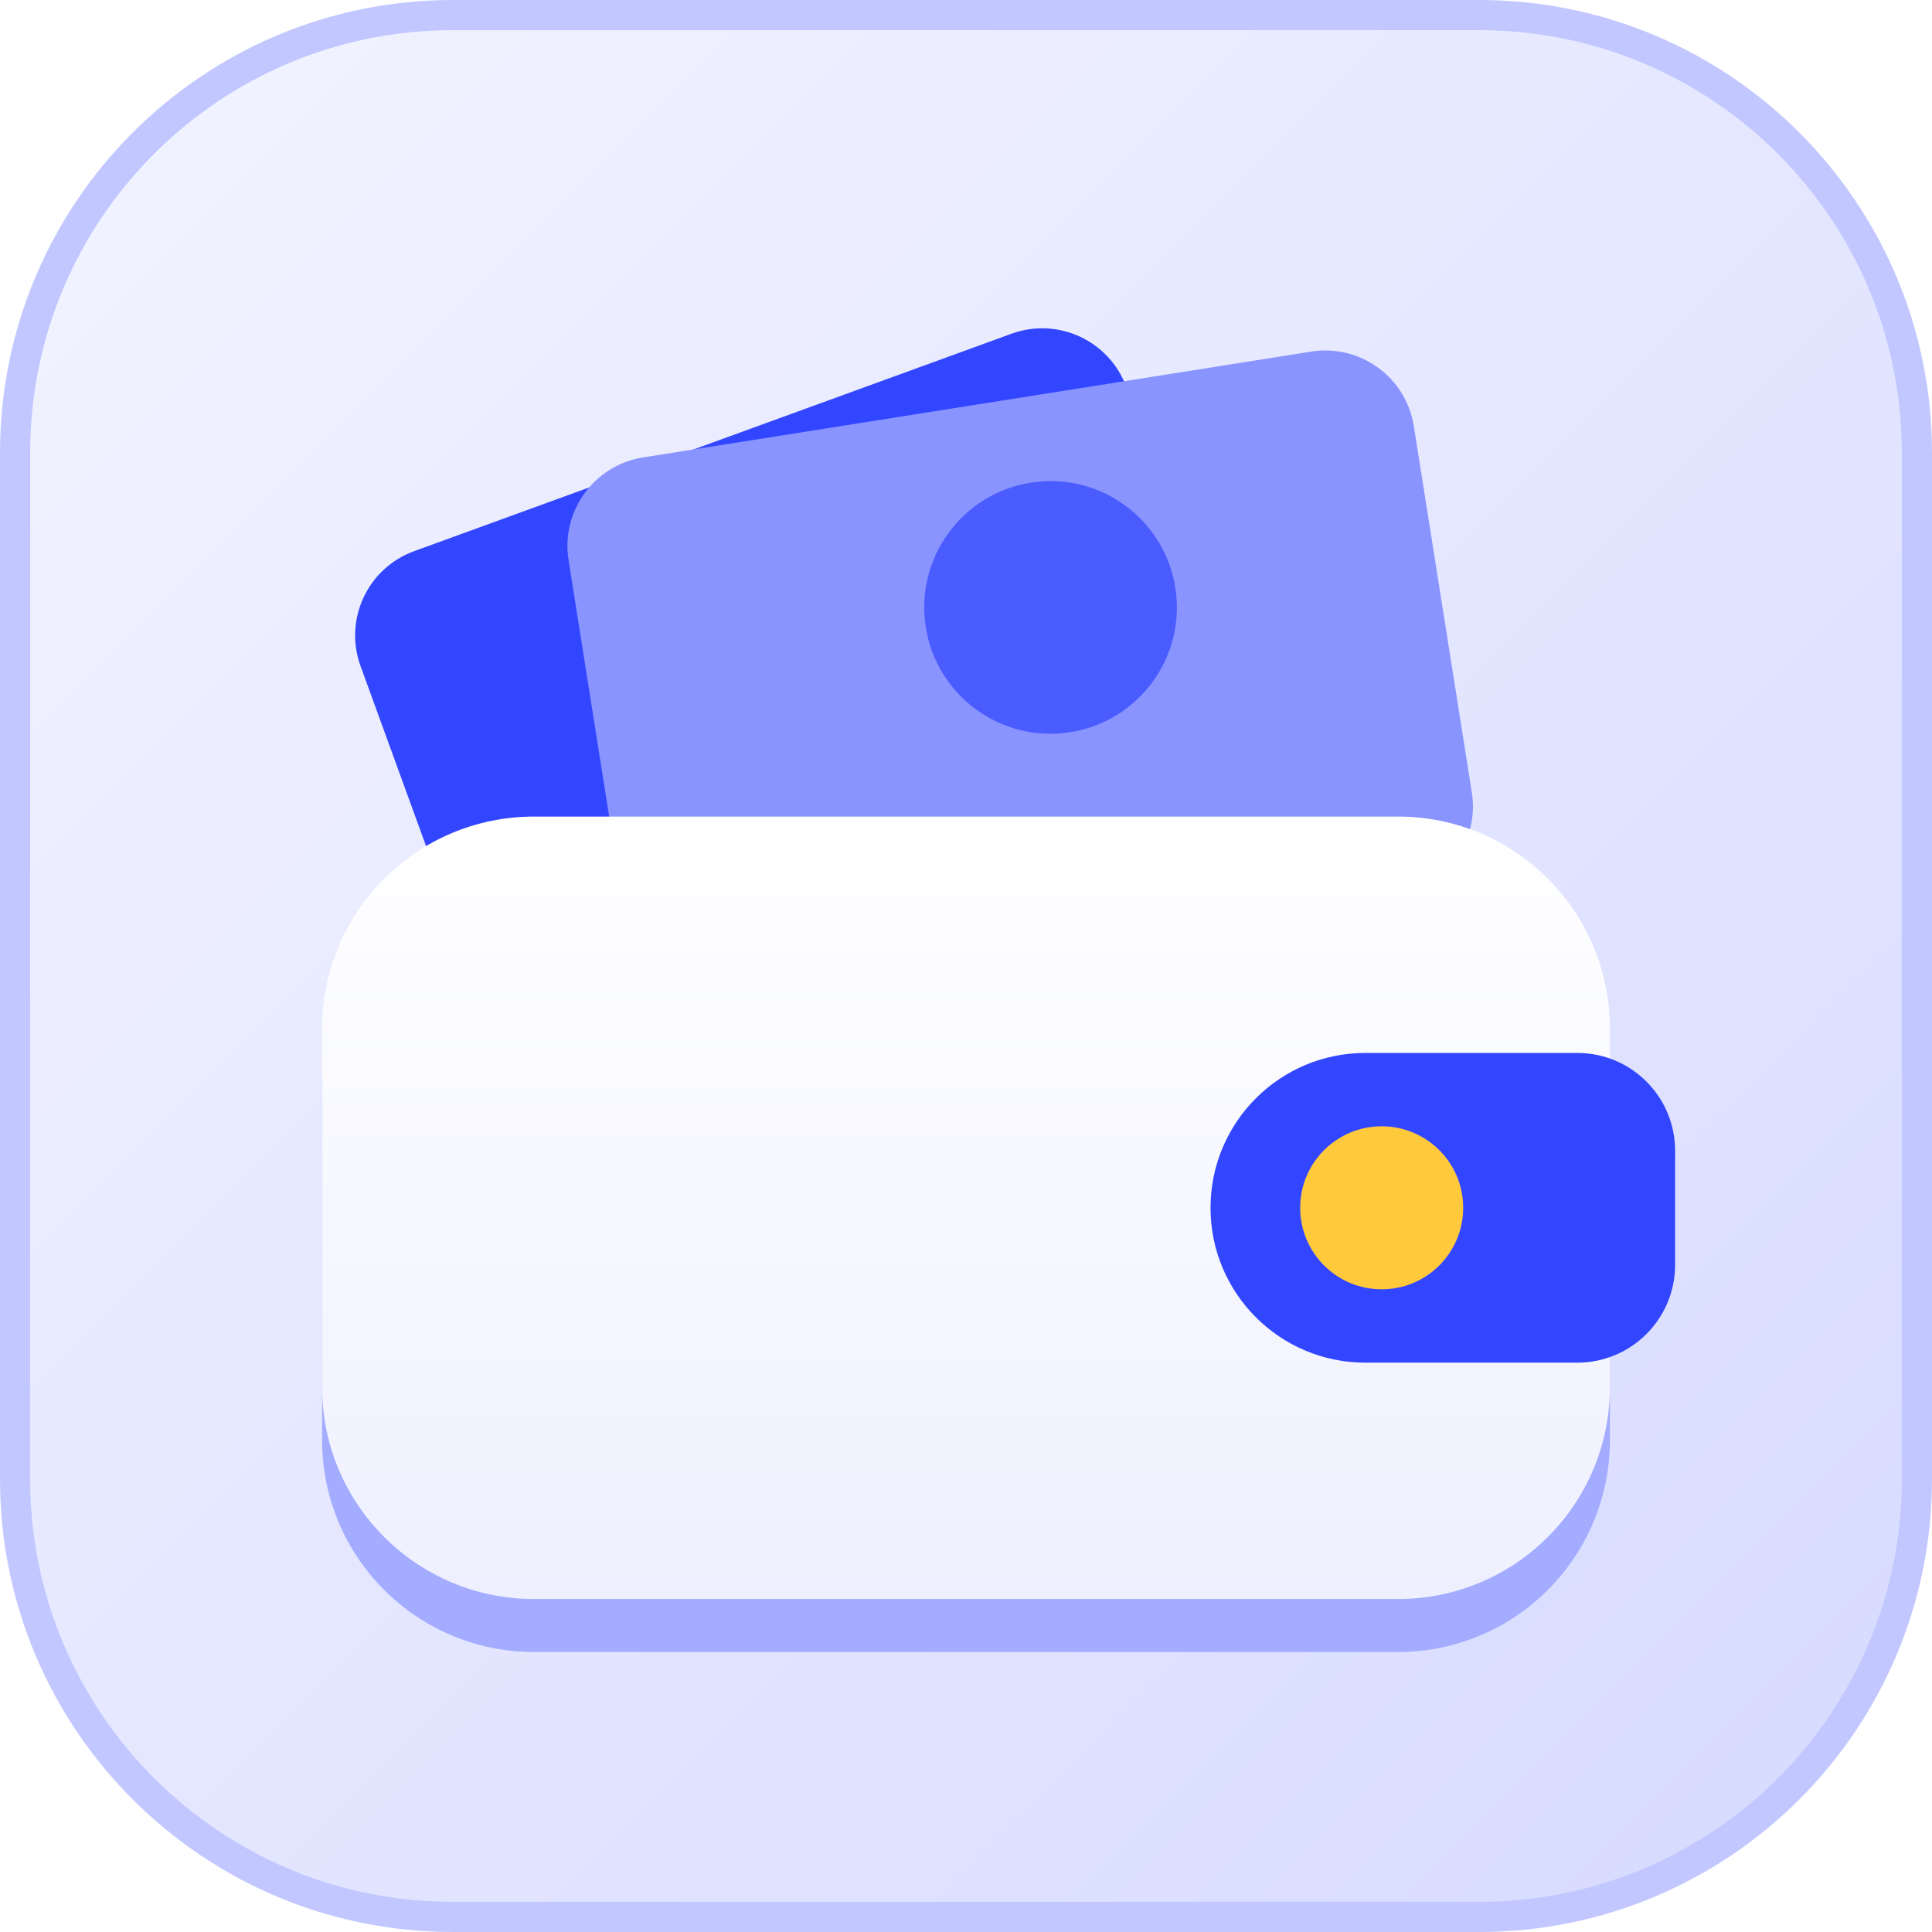
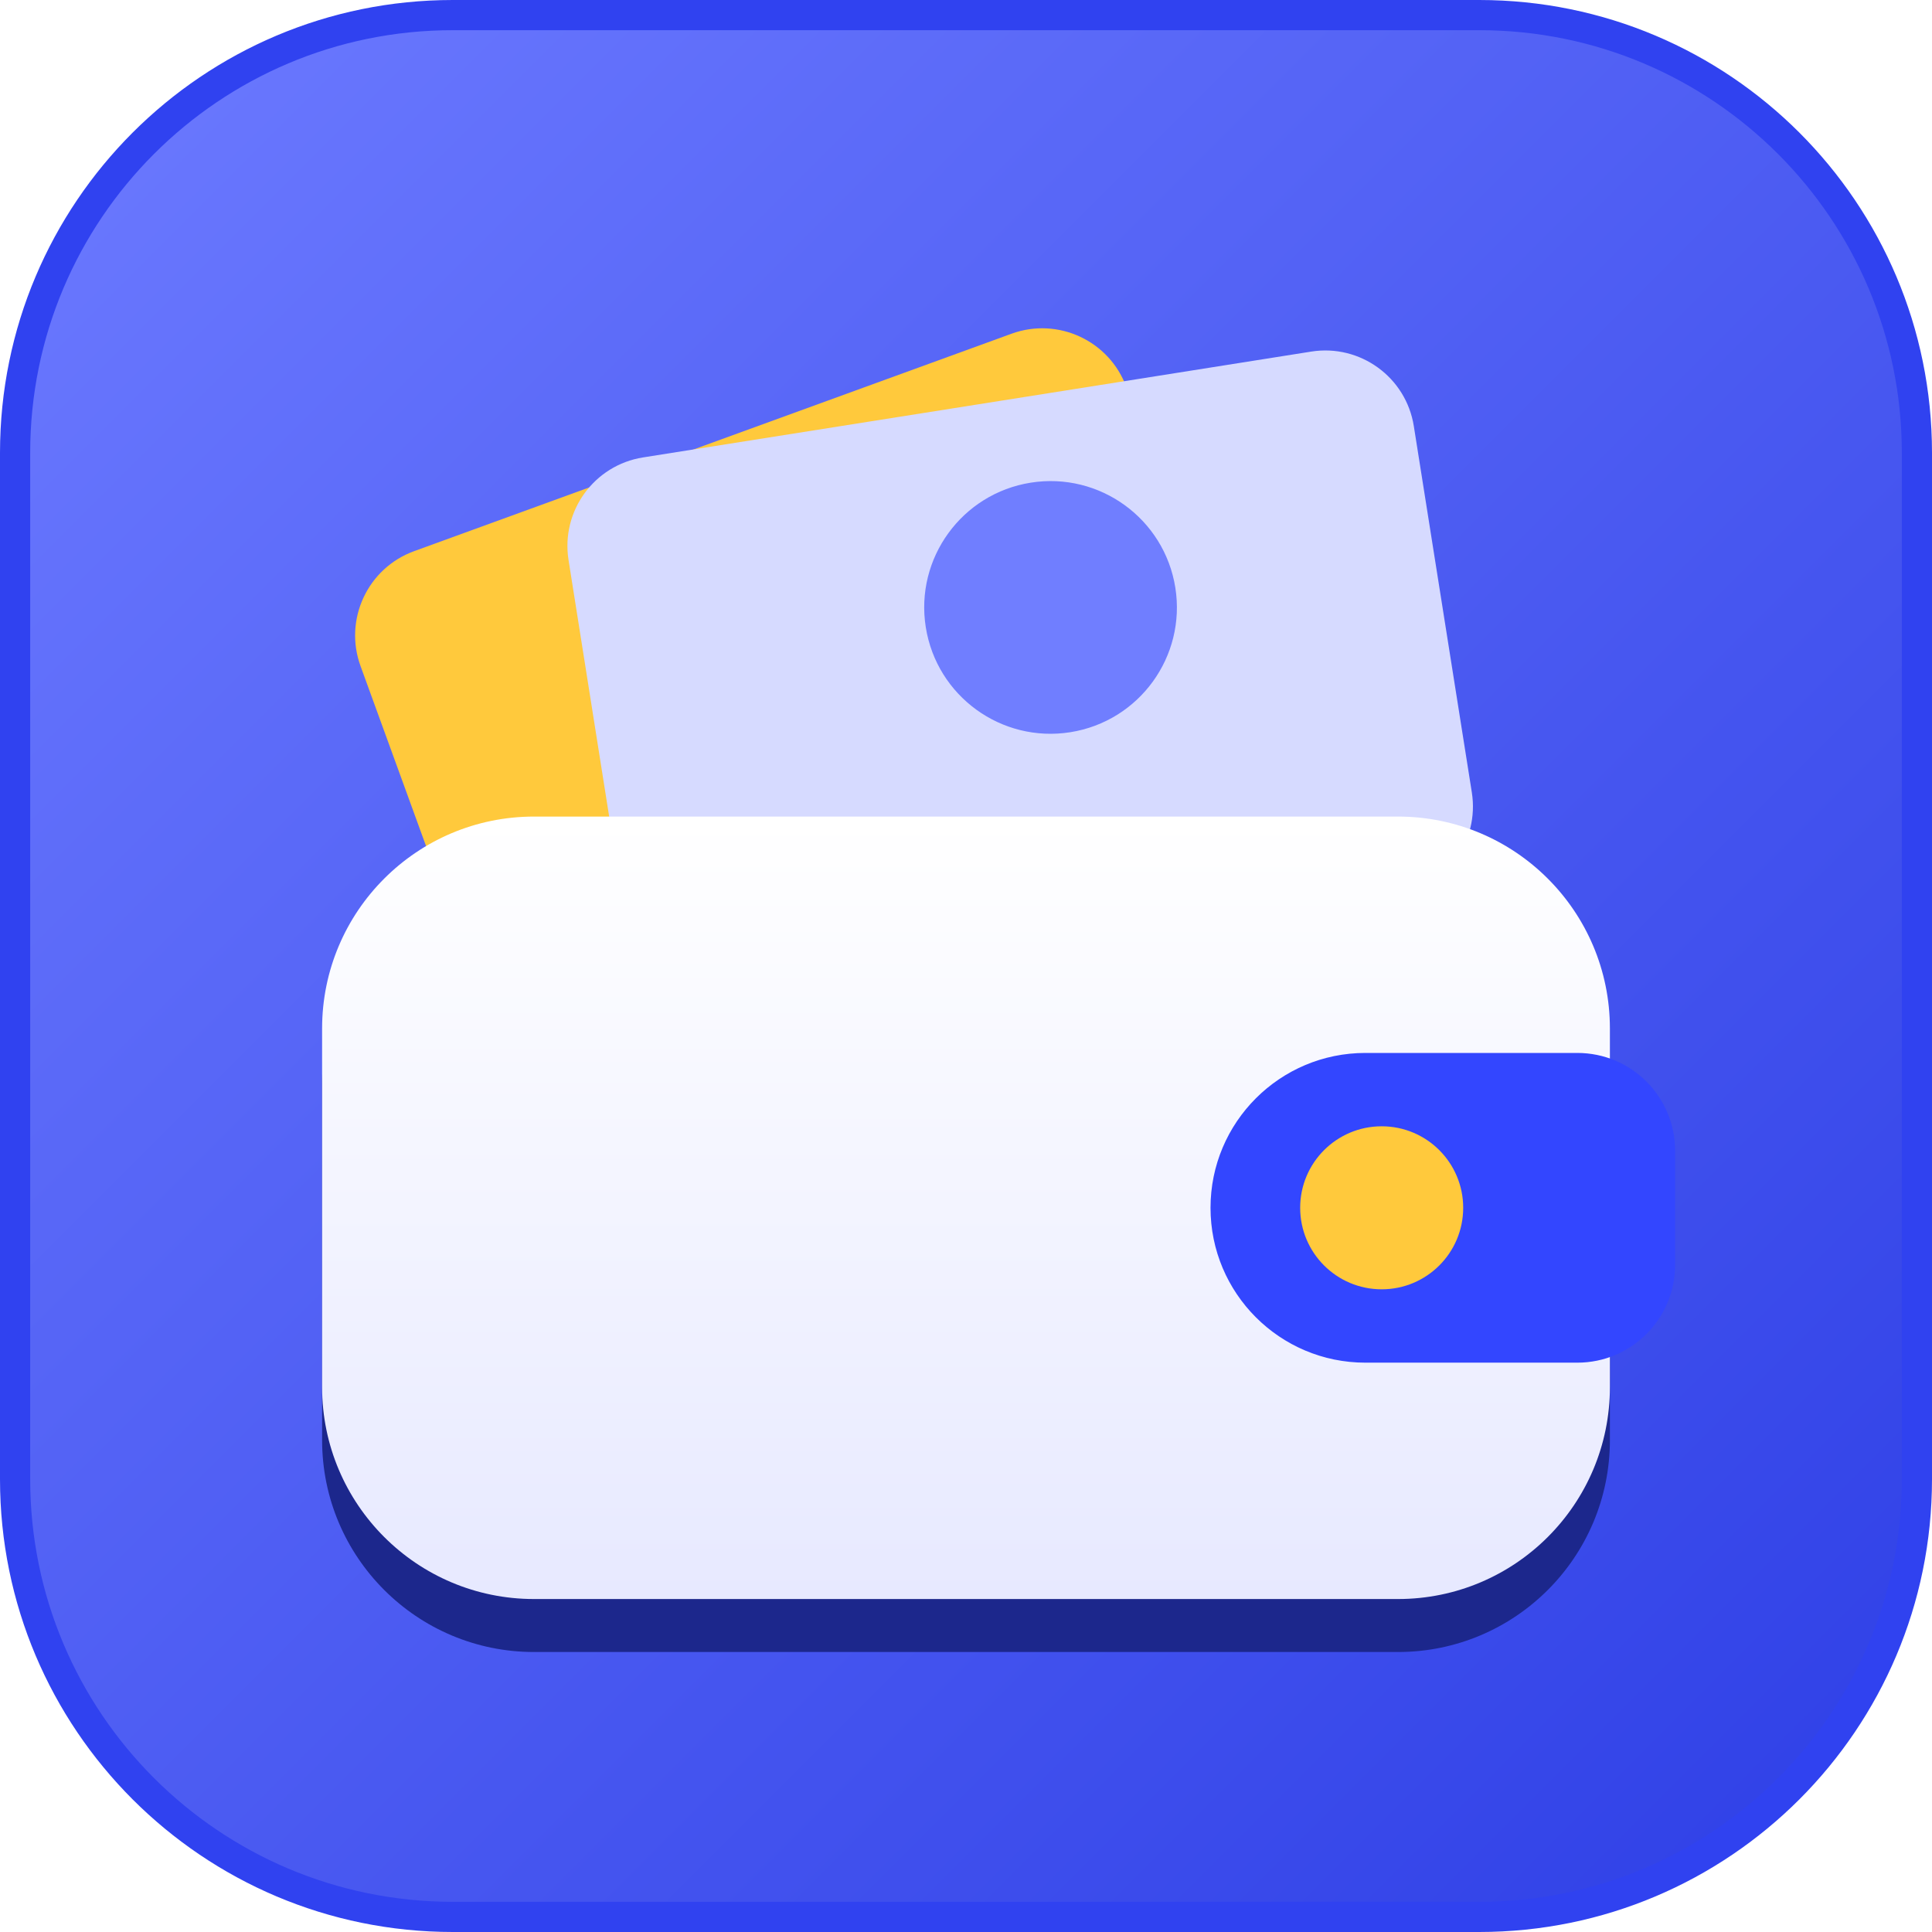
<svg xmlns="http://www.w3.org/2000/svg" viewBox="0 0 1024 1024">
  <defs>
    <linearGradient id="kt" x1="0" y1="0" x2="1" y2="1">
-       <stop offset="0" stop-color="#F3F4FF" />
-       <stop offset="1" stop-color="#D6DAFF" />
+       <stop offset="0" stop-color="#6C7AFF" />
+       <stop offset="1" stop-color="#2E3FE6" />
    </linearGradient>
    <linearGradient id="kw" x1="0" y1="0" x2="0" y2="1">
      <stop offset="0" stop-color="#FFFFFF" />
-       <stop offset="1" stop-color="#EFF0FF" />
+       <stop offset="1" stop-color="#E7E9FF" />
    </linearGradient>
  </defs>
-   <rect x="8" y="8" width="1008" height="1008" rx="232" fill="url(#kt)" stroke="#C2C8FF" stroke-width="16" />
+   <rect x="8" y="8" width="1008" height="1008" rx="232" fill="url(#kt)" stroke="#3042F0" stroke-width="16" />
  <g transform="translate(512 530) scale(1.08) translate(-512 -530)">
    <g transform="rotate(-20 430 390)">
-       <rect x="236" y="250" width="400" height="260" rx="44" fill="#3346FF" />
+       <rect x="236" y="250" width="400" height="260" rx="44" fill="#FFC93C" />
    </g>
    <g transform="rotate(-9 540 380)">
-       <rect x="330" y="236" width="420" height="270" rx="44" fill="#8994FF" />
-       <circle cx="560" cy="340" r="62" fill="#4B5CFF" />
+       <rect x="330" y="236" width="420" height="270" rx="44" fill="#D6DAFF" />
+       <circle cx="560" cy="340" r="62" fill="#707EFF" />
    </g>
-     <rect x="196" y="466" width="632" height="384" rx="104" fill="#A3ACFF" opacity="1" />
+     <rect x="196" y="466" width="632" height="384" rx="104" fill="#1C278C" opacity="1" />
    <rect x="196" y="440" width="632" height="384" rx="104" fill="url(#kw)" />
    <path d="M708 556 H812 a48 48 0 0 1 48 48 V660 a48 48 0 0 1 -48 48 H708 a76 76 0 0 1 0 -152 Z" fill="#3346FF" />
    <circle cx="716" cy="632" r="40" fill="#FFC93C" />
  </g>
</svg>
